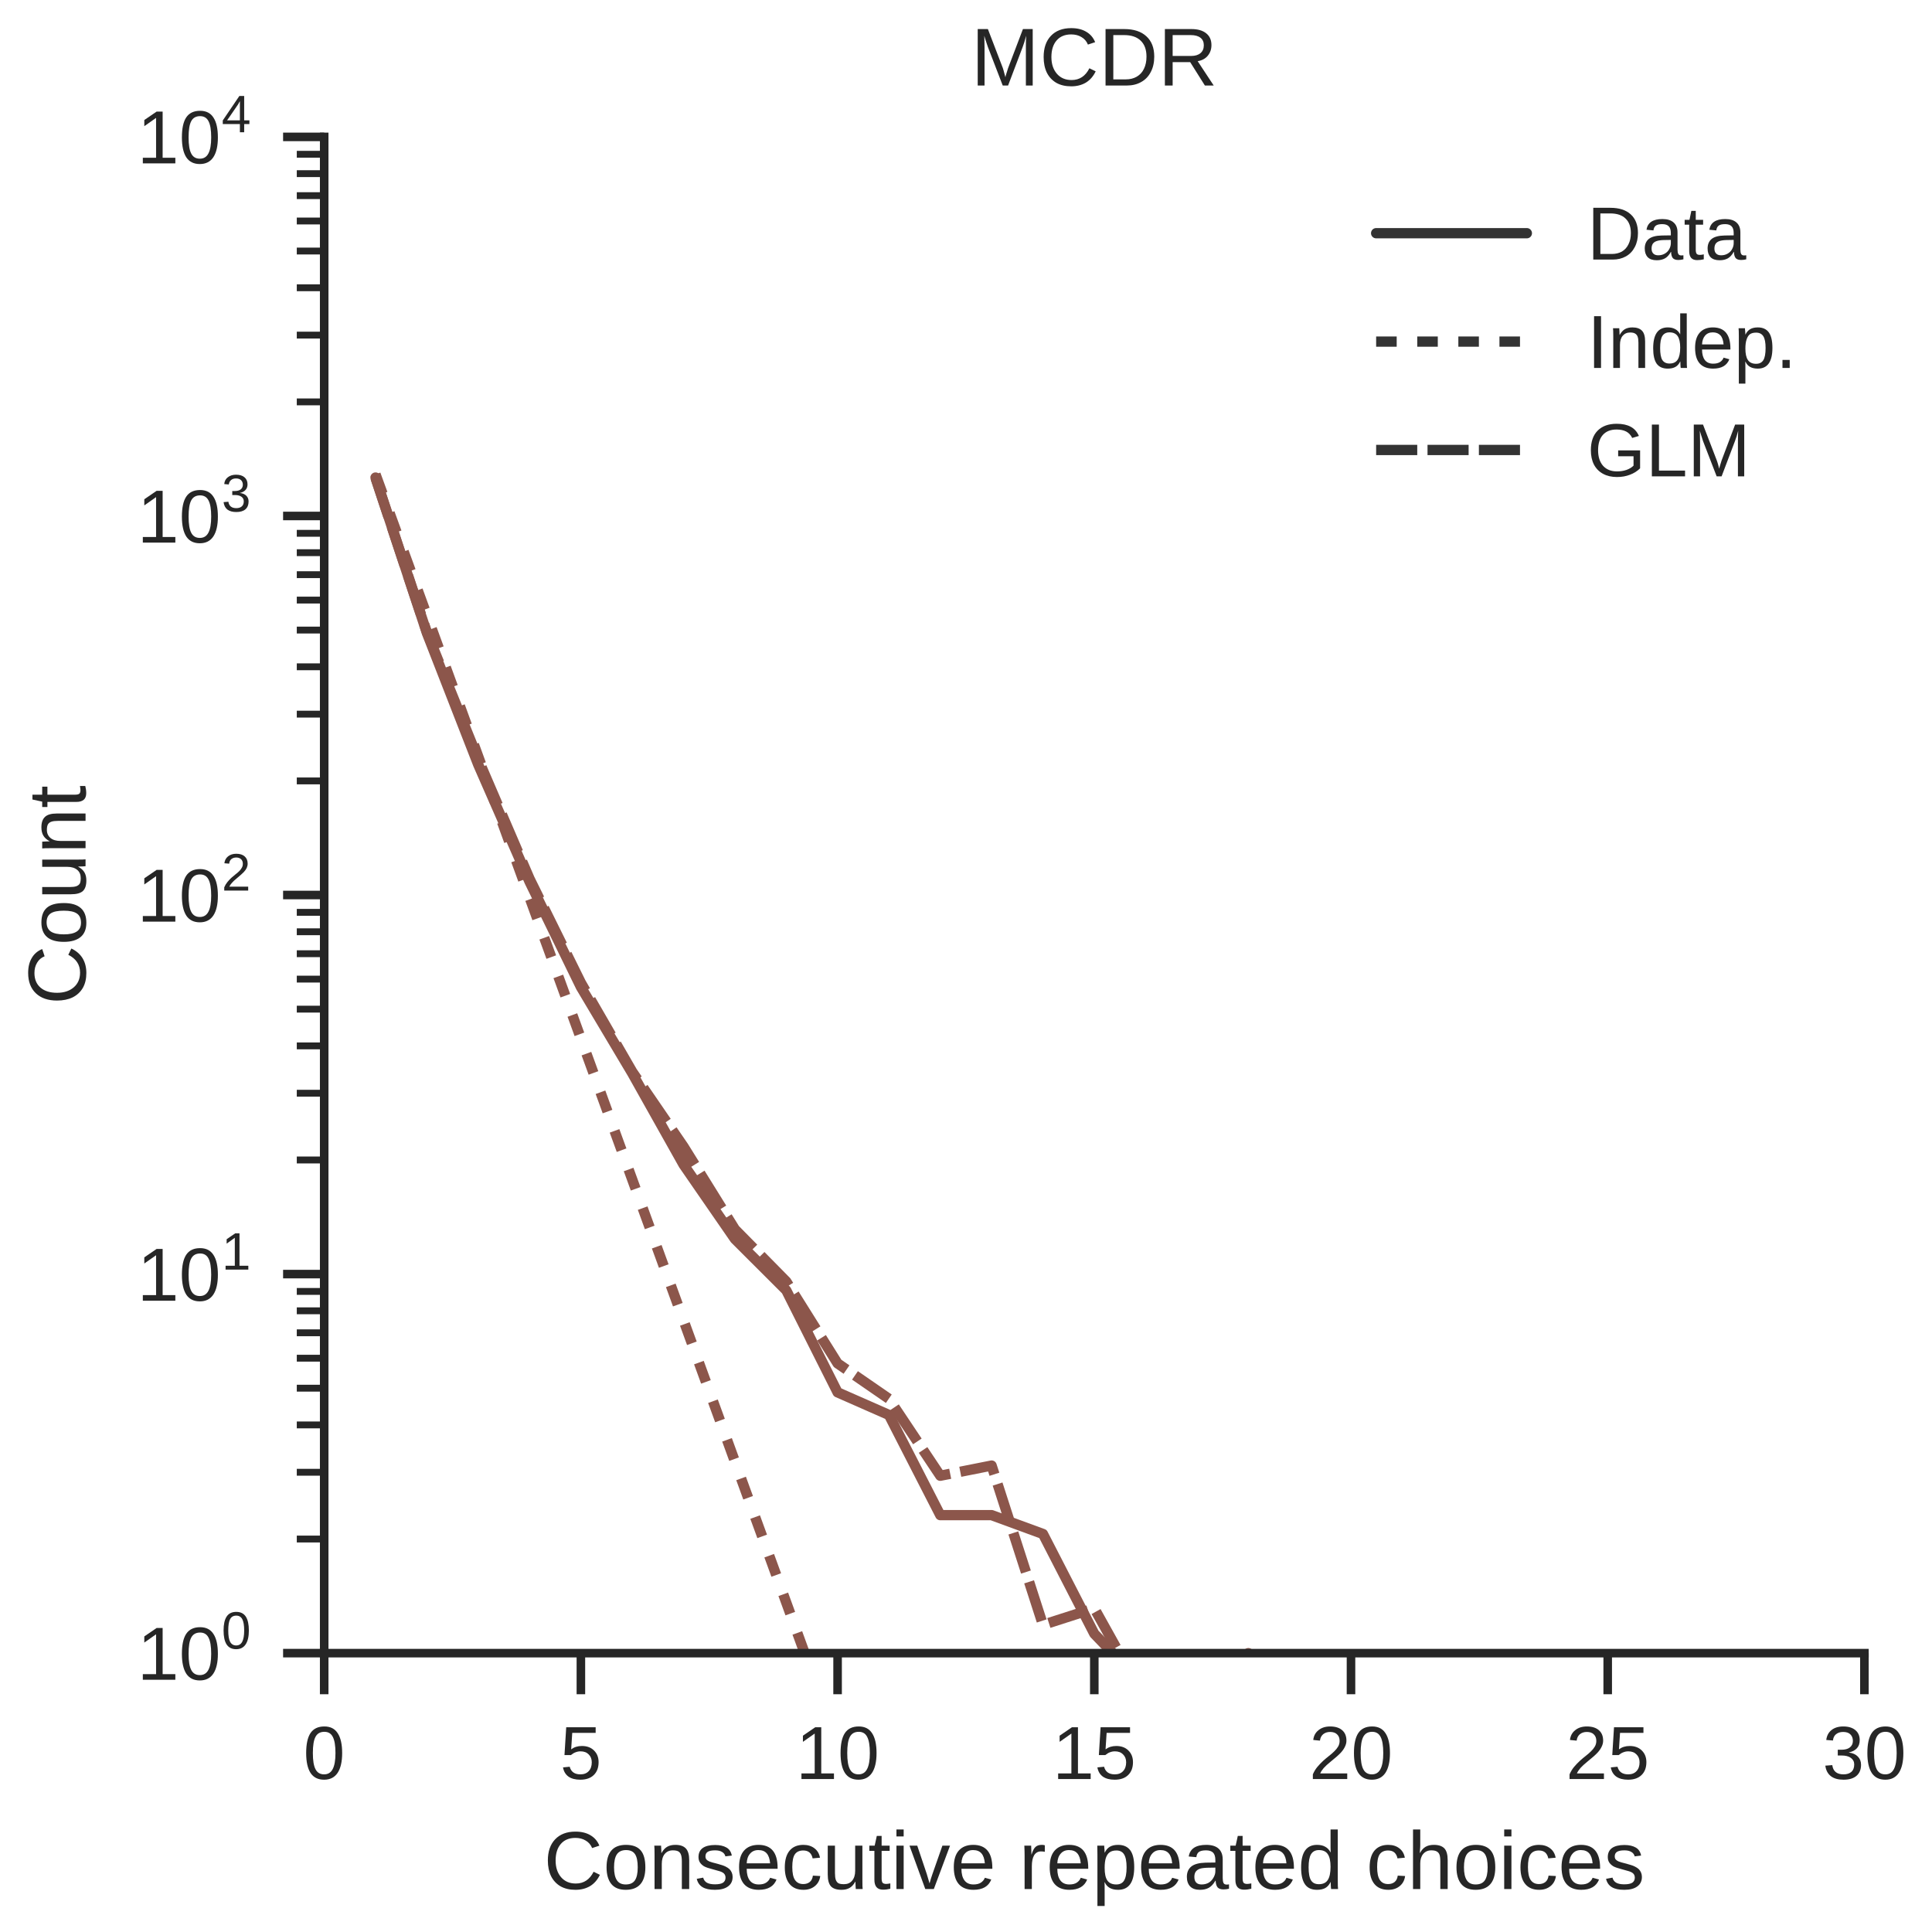
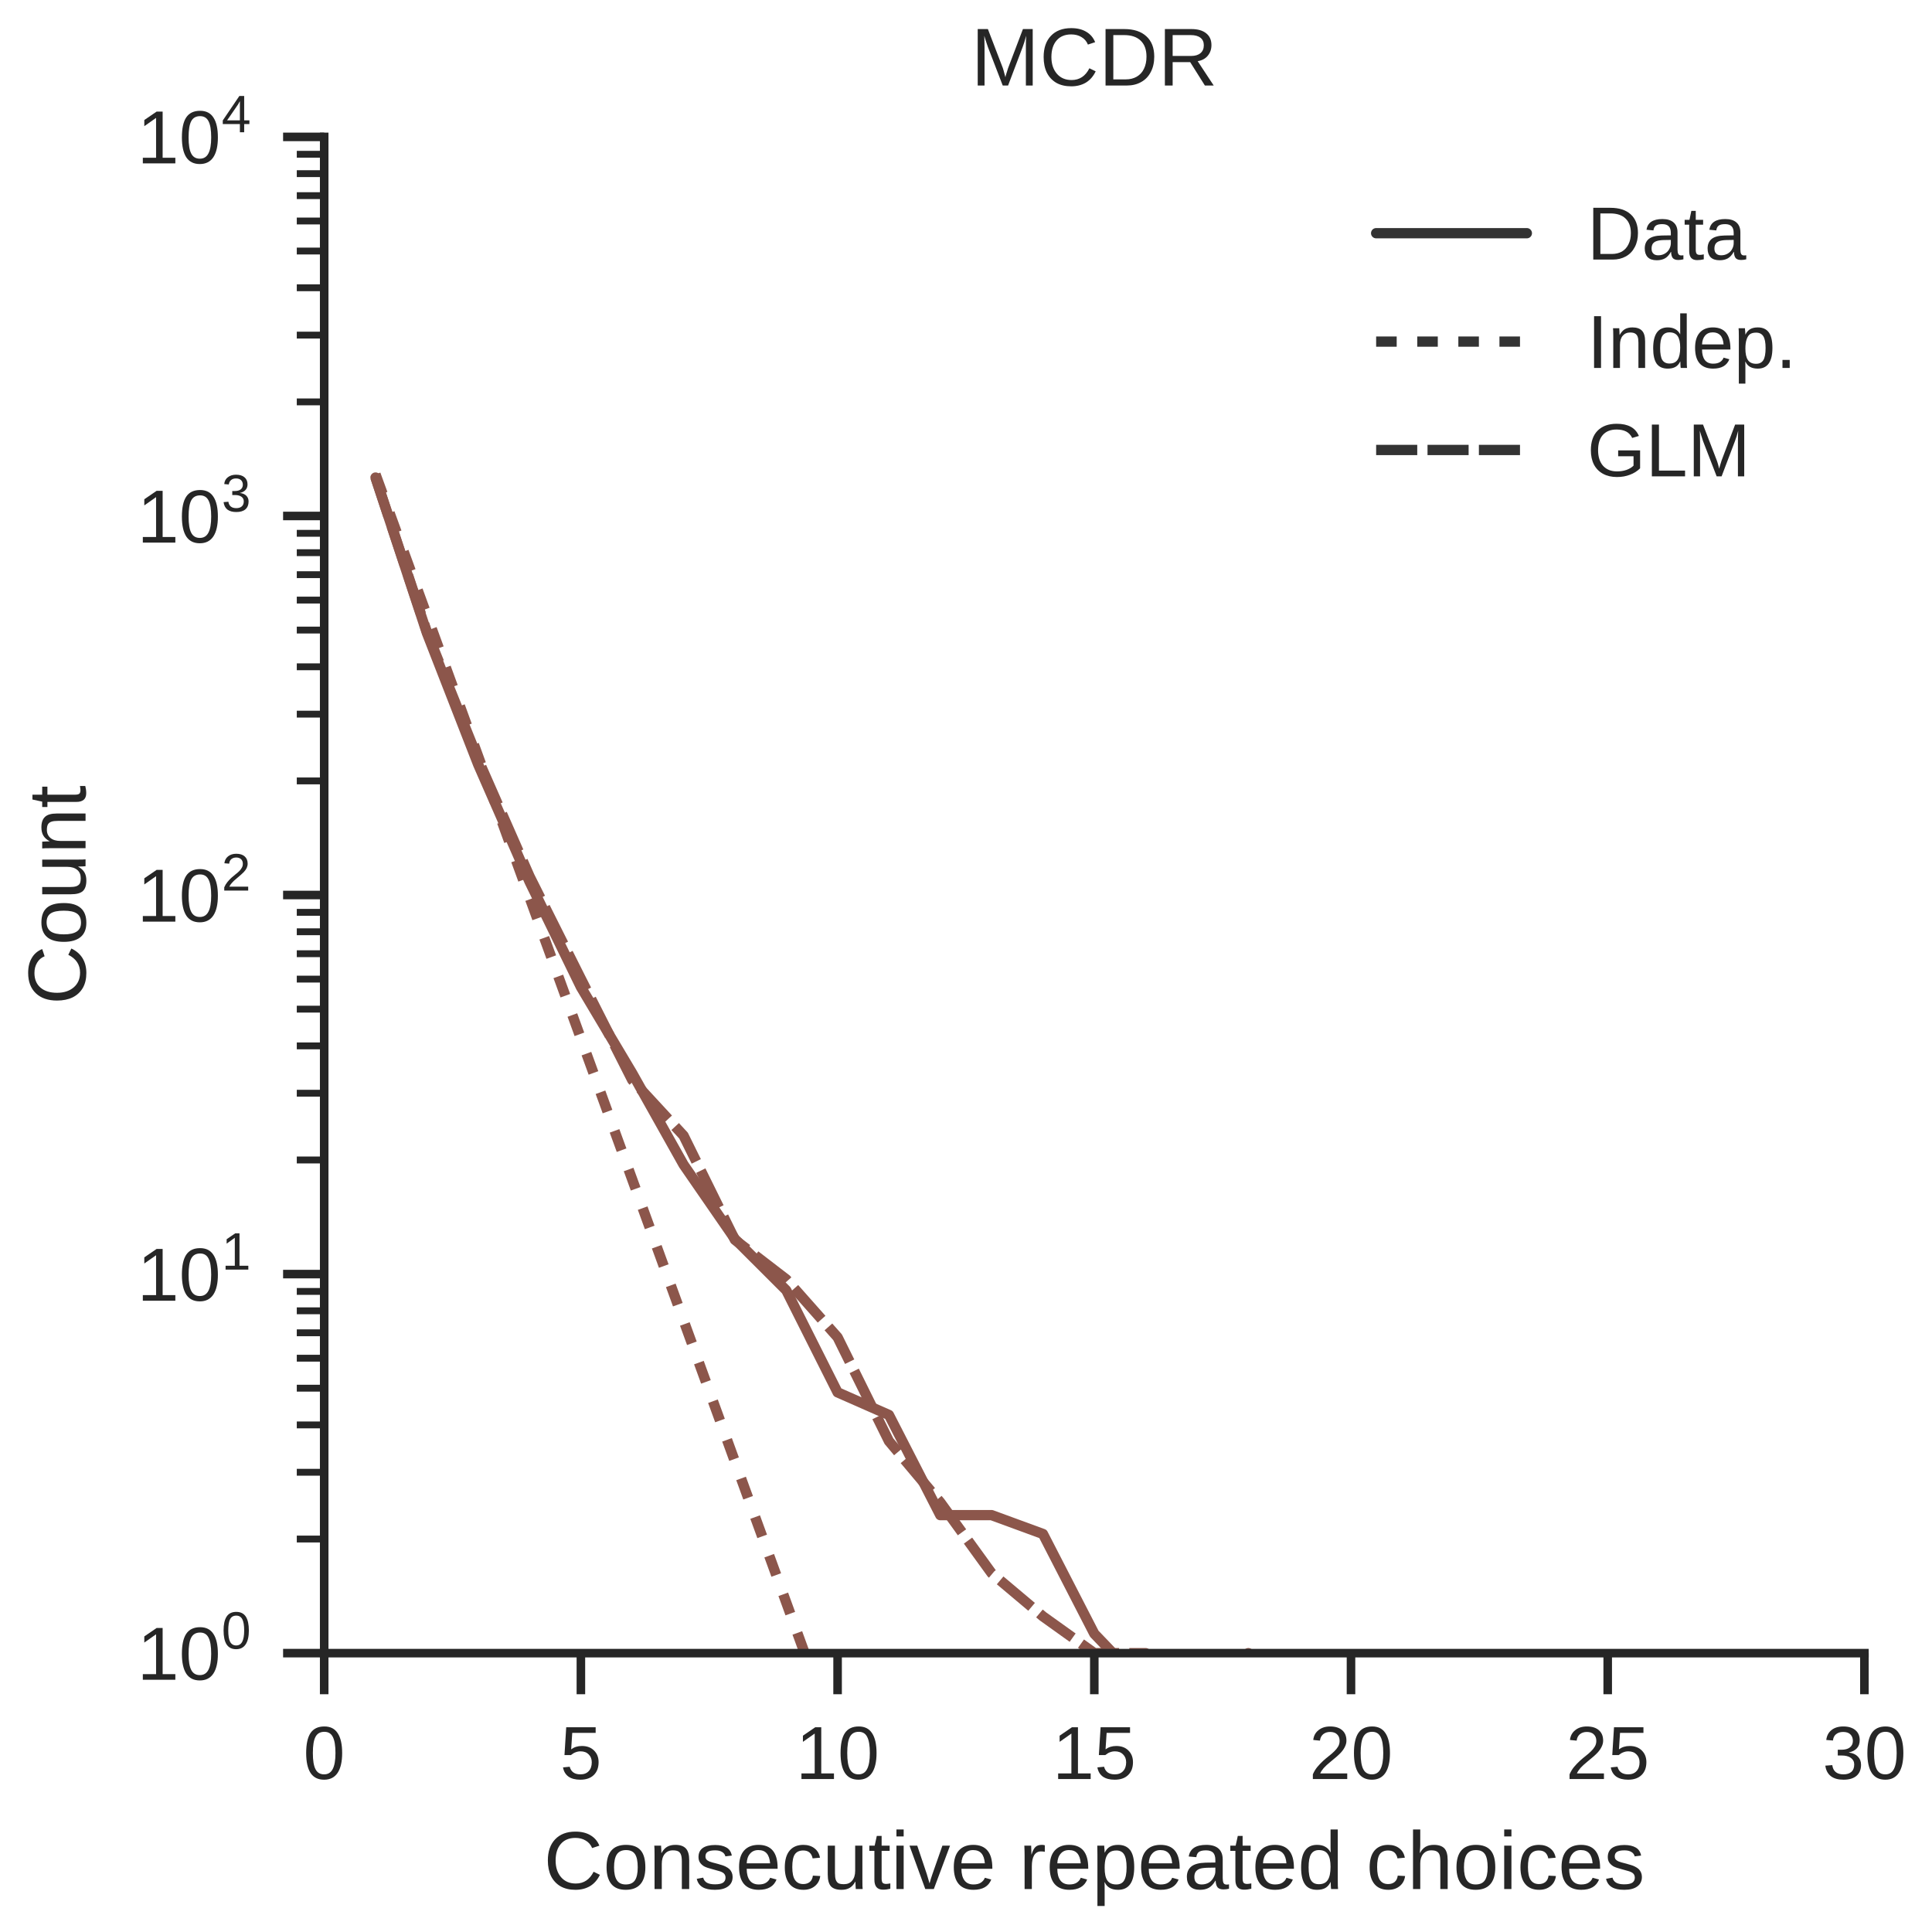
<svg xmlns="http://www.w3.org/2000/svg" xmlns:xlink="http://www.w3.org/1999/xlink" width="225.638pt" height="225.638pt" viewBox="0 0 225.638 225.638" version="1.1">
  <defs>
    <style type="text/css">*{stroke-linejoin: round; stroke-linecap: butt}</style>
  </defs>
  <g id="figure_1">
    <g id="patch_1">
      <path d="M 0 225.638  L 225.638 225.638  L 225.638 0  L 0 0  z " style="fill: #ffffff" />
    </g>
    <g id="axes_1">
      <g id="patch_2">
        <path d="M 37.862 193.07  L 217.744 193.07  L 217.744 15.989  L 37.862 15.989  z " style="fill: #ffffff" />
      </g>
      <g id="matplotlib.axis_1">
        <g id="xtick_1">
          <g id="line2d_1">
            <defs>
-               <path id="m7615b015be" d="M 0 0  L 0 4.8  " style="stroke: #262626" />
+               <path id="mc0ea307400" d="M 0 0  L 0 4.8  " style="stroke: #262626" />
            </defs>
            <g>
-               <use xlink:href="#m7615b015be" x="37.862" y="193.07" style="fill: #262626; stroke: #262626" />
+               <use xlink:href="#mc0ea307400" x="37.862" y="193.07" style="fill: #262626; stroke: #262626" />
            </g>
          </g>
          <g id="text_1">
            <text style="font-size: 8.8px; font-family: 'Arial', 'DejaVu Sans', 'Liberation Sans', 'Bitstream Vera Sans', sans-serif; text-anchor: middle; fill: #262626" x="37.862" y="207.776" transform="rotate(-0 37.86162 207.7762)">0</text>
          </g>
        </g>
        <g id="xtick_2">
          <g id="line2d_2">
            <g>
-               <use xlink:href="#m7615b015be" x="67.842" y="193.07" style="fill: #262626; stroke: #262626" />
+               <use xlink:href="#mc0ea307400" x="67.842" y="193.07" style="fill: #262626; stroke: #262626" />
            </g>
          </g>
          <g id="text_2">
            <text style="font-size: 8.8px; font-family: 'Arial', 'DejaVu Sans', 'Liberation Sans', 'Bitstream Vera Sans', sans-serif; text-anchor: middle; fill: #262626" x="67.842" y="207.776" transform="rotate(-0 67.842 207.7762)">5</text>
          </g>
        </g>
        <g id="xtick_3">
          <g id="line2d_3">
            <g>
-               <use xlink:href="#m7615b015be" x="97.822" y="193.07" style="fill: #262626; stroke: #262626" />
+               <use xlink:href="#mc0ea307400" x="97.822" y="193.07" style="fill: #262626; stroke: #262626" />
            </g>
          </g>
          <g id="text_3">
            <text style="font-size: 8.8px; font-family: 'Arial', 'DejaVu Sans', 'Liberation Sans', 'Bitstream Vera Sans', sans-serif; text-anchor: middle; fill: #262626" x="97.822" y="207.776" transform="rotate(-0 97.82239 207.7762)">10</text>
          </g>
        </g>
        <g id="xtick_4">
          <g id="line2d_4">
            <g>
-               <use xlink:href="#m7615b015be" x="127.803" y="193.07" style="fill: #262626; stroke: #262626" />
+               <use xlink:href="#mc0ea307400" x="127.803" y="193.07" style="fill: #262626; stroke: #262626" />
            </g>
          </g>
          <g id="text_4">
            <text style="font-size: 8.8px; font-family: 'Arial', 'DejaVu Sans', 'Liberation Sans', 'Bitstream Vera Sans', sans-serif; text-anchor: middle; fill: #262626" x="127.803" y="207.776" transform="rotate(-0 127.8028 207.7762)">15</text>
          </g>
        </g>
        <g id="xtick_5">
          <g id="line2d_5">
            <g>
-               <use xlink:href="#m7615b015be" x="157.783" y="193.07" style="fill: #262626; stroke: #262626" />
+               <use xlink:href="#mc0ea307400" x="157.783" y="193.07" style="fill: #262626; stroke: #262626" />
            </g>
          </g>
          <g id="text_5">
            <text style="font-size: 8.8px; font-family: 'Arial', 'DejaVu Sans', 'Liberation Sans', 'Bitstream Vera Sans', sans-serif; text-anchor: middle; fill: #262626" x="157.783" y="207.776" transform="rotate(-0 157.7832 207.7762)">20</text>
          </g>
        </g>
        <g id="xtick_6">
          <g id="line2d_6">
            <g>
-               <use xlink:href="#m7615b015be" x="187.764" y="193.07" style="fill: #262626; stroke: #262626" />
+               <use xlink:href="#mc0ea307400" x="187.764" y="193.07" style="fill: #262626; stroke: #262626" />
            </g>
          </g>
          <g id="text_6">
            <text style="font-size: 8.8px; font-family: 'Arial', 'DejaVu Sans', 'Liberation Sans', 'Bitstream Vera Sans', sans-serif; text-anchor: middle; fill: #262626" x="187.764" y="207.776" transform="rotate(-0 187.7635 207.7762)">25</text>
          </g>
        </g>
        <g id="xtick_7">
          <g id="line2d_7">
            <g>
-               <use xlink:href="#m7615b015be" x="217.744" y="193.07" style="fill: #262626; stroke: #262626" />
+               <use xlink:href="#mc0ea307400" x="217.744" y="193.07" style="fill: #262626; stroke: #262626" />
            </g>
          </g>
          <g id="text_7">
            <text style="font-size: 8.8px; font-family: 'Arial', 'DejaVu Sans', 'Liberation Sans', 'Bitstream Vera Sans', sans-serif; text-anchor: middle; fill: #262626" x="217.744" y="207.776" transform="rotate(-0 217.7439 207.7762)">30</text>
          </g>
        </g>
        <g id="text_8">
          <text style="font-size: 9.6px; font-family: 'Arial', 'DejaVu Sans', 'Liberation Sans', 'Bitstream Vera Sans', sans-serif; text-anchor: middle; fill: #262626" x="127.803" y="220.617" transform="rotate(-0 127.8028 220.6172)">Consecutive repeated choices</text>
        </g>
      </g>
      <g id="matplotlib.axis_2">
        <g id="ytick_1">
          <g id="line2d_8">
            <defs>
-               <path id="m8a0be2431c" d="M 0 0  L -4.8 0  " style="stroke: #262626" />
+               <path id="mc1e93e3b94" d="M 0 0  L -4.8 0  " style="stroke: #262626" />
            </defs>
            <g>
-               <use xlink:href="#m8a0be2431c" x="37.862" y="193.07" style="fill: #262626; stroke: #262626" />
+               <use xlink:href="#mc1e93e3b94" x="37.862" y="193.07" style="fill: #262626; stroke: #262626" />
            </g>
          </g>
          <g id="text_9">
            <g style="fill: #262626" transform="translate(16.00962 197.1176)">
              <text>
                <tspan x="0" y="-0.936" style="font-size: 8.8px; font-family: 'Arial'; fill: #262626">1</tspan>
                <tspan x="4.892" y="-0.936" style="font-size: 8.8px; font-family: 'Arial'; fill: #262626">0</tspan>
                <tspan x="9.869" y="-4.57" style="font-size: 6.16px; font-family: 'Arial'; fill: #262626">0</tspan>
              </text>
            </g>
          </g>
        </g>
        <g id="ytick_2">
          <g id="line2d_9">
            <g>
-               <use xlink:href="#m8a0be2431c" x="37.862" y="148.8" style="fill: #262626; stroke: #262626" />
+               <use xlink:href="#mc1e93e3b94" x="37.862" y="148.8" style="fill: #262626; stroke: #262626" />
            </g>
          </g>
          <g id="text_10">
            <g style="fill: #262626" transform="translate(16.00962 152.8475)">
              <text>
                <tspan x="0" y="-0.936" style="font-size: 8.8px; font-family: 'Arial'; fill: #262626">1</tspan>
                <tspan x="4.892" y="-0.936" style="font-size: 8.8px; font-family: 'Arial'; fill: #262626">0</tspan>
                <tspan x="9.869" y="-4.57" style="font-size: 6.16px; font-family: 'Arial'; fill: #262626">1</tspan>
              </text>
            </g>
          </g>
        </g>
        <g id="ytick_3">
          <g id="line2d_10">
            <g>
-               <use xlink:href="#m8a0be2431c" x="37.862" y="104.529" style="fill: #262626; stroke: #262626" />
+               <use xlink:href="#mc1e93e3b94" x="37.862" y="104.529" style="fill: #262626; stroke: #262626" />
            </g>
          </g>
          <g id="text_11">
            <g style="fill: #262626" transform="translate(16.00962 108.5774)">
              <text>
                <tspan x="0" y="-0.936" style="font-size: 8.8px; font-family: 'Arial'; fill: #262626">1</tspan>
                <tspan x="4.892" y="-0.936" style="font-size: 8.8px; font-family: 'Arial'; fill: #262626">0</tspan>
                <tspan x="9.869" y="-4.57" style="font-size: 6.16px; font-family: 'Arial'; fill: #262626">2</tspan>
              </text>
            </g>
          </g>
        </g>
        <g id="ytick_4">
          <g id="line2d_11">
            <g>
-               <use xlink:href="#m8a0be2431c" x="37.862" y="60.259" style="fill: #262626; stroke: #262626" />
+               <use xlink:href="#mc1e93e3b94" x="37.862" y="60.259" style="fill: #262626; stroke: #262626" />
            </g>
          </g>
          <g id="text_12">
            <g style="fill: #262626" transform="translate(16.00962 64.30737)">
              <text>
                <tspan x="0" y="-0.936" style="font-size: 8.8px; font-family: 'Arial'; fill: #262626">1</tspan>
                <tspan x="4.892" y="-0.936" style="font-size: 8.8px; font-family: 'Arial'; fill: #262626">0</tspan>
                <tspan x="9.869" y="-4.57" style="font-size: 6.16px; font-family: 'Arial'; fill: #262626">3</tspan>
              </text>
            </g>
          </g>
        </g>
        <g id="ytick_5">
          <g id="line2d_12">
            <g>
-               <use xlink:href="#m8a0be2431c" x="37.862" y="15.989" style="fill: #262626; stroke: #262626" />
+               <use xlink:href="#mc1e93e3b94" x="37.862" y="15.989" style="fill: #262626; stroke: #262626" />
            </g>
          </g>
          <g id="text_13">
            <g style="fill: #262626" transform="translate(16.00962 20.0373)">
              <text>
                <tspan x="0" y="-0.958" style="font-size: 8.8px; font-family: 'Arial'; fill: #262626">1</tspan>
                <tspan x="4.892" y="-0.958" style="font-size: 8.8px; font-family: 'Arial'; fill: #262626">0</tspan>
                <tspan x="9.869" y="-4.592" style="font-size: 6.16px; font-family: 'Arial'; fill: #262626">4</tspan>
              </text>
            </g>
          </g>
        </g>
        <g id="ytick_6">
          <g id="line2d_13">
            <defs>
-               <path id="mf6e759253b" d="M 0 0  L -3.2 0  " style="stroke: #262626; stroke-width: 0.8" />
+               <path id="m9de1931aaf" d="M 0 0  L -3.2 0  " style="stroke: #262626; stroke-width: 0.8" />
            </defs>
            <g>
-               <use xlink:href="#mf6e759253b" x="37.862" y="179.743" style="fill: #262626; stroke: #262626; stroke-width: 0.8" />
+               <use xlink:href="#m9de1931aaf" x="37.862" y="179.743" style="fill: #262626; stroke: #262626; stroke-width: 0.8" />
            </g>
          </g>
        </g>
        <g id="ytick_7">
          <g id="line2d_14">
            <g>
-               <use xlink:href="#mf6e759253b" x="37.862" y="171.947" style="fill: #262626; stroke: #262626; stroke-width: 0.8" />
+               <use xlink:href="#m9de1931aaf" x="37.862" y="171.947" style="fill: #262626; stroke: #262626; stroke-width: 0.8" />
            </g>
          </g>
        </g>
        <g id="ytick_8">
          <g id="line2d_15">
            <g>
-               <use xlink:href="#mf6e759253b" x="37.862" y="166.416" style="fill: #262626; stroke: #262626; stroke-width: 0.8" />
+               <use xlink:href="#m9de1931aaf" x="37.862" y="166.416" style="fill: #262626; stroke: #262626; stroke-width: 0.8" />
            </g>
          </g>
        </g>
        <g id="ytick_9">
          <g id="line2d_16">
            <g>
-               <use xlink:href="#mf6e759253b" x="37.862" y="162.126" style="fill: #262626; stroke: #262626; stroke-width: 0.8" />
+               <use xlink:href="#m9de1931aaf" x="37.862" y="162.126" style="fill: #262626; stroke: #262626; stroke-width: 0.8" />
            </g>
          </g>
        </g>
        <g id="ytick_10">
          <g id="line2d_17">
            <g>
-               <use xlink:href="#mf6e759253b" x="37.862" y="158.621" style="fill: #262626; stroke: #262626; stroke-width: 0.8" />
+               <use xlink:href="#m9de1931aaf" x="37.862" y="158.621" style="fill: #262626; stroke: #262626; stroke-width: 0.8" />
            </g>
          </g>
        </g>
        <g id="ytick_11">
          <g id="line2d_18">
            <g>
-               <use xlink:href="#mf6e759253b" x="37.862" y="155.657" style="fill: #262626; stroke: #262626; stroke-width: 0.8" />
+               <use xlink:href="#m9de1931aaf" x="37.862" y="155.657" style="fill: #262626; stroke: #262626; stroke-width: 0.8" />
            </g>
          </g>
        </g>
        <g id="ytick_12">
          <g id="line2d_19">
            <g>
-               <use xlink:href="#mf6e759253b" x="37.862" y="153.09" style="fill: #262626; stroke: #262626; stroke-width: 0.8" />
+               <use xlink:href="#m9de1931aaf" x="37.862" y="153.09" style="fill: #262626; stroke: #262626; stroke-width: 0.8" />
            </g>
          </g>
        </g>
        <g id="ytick_13">
          <g id="line2d_20">
            <g>
-               <use xlink:href="#mf6e759253b" x="37.862" y="150.825" style="fill: #262626; stroke: #262626; stroke-width: 0.8" />
+               <use xlink:href="#m9de1931aaf" x="37.862" y="150.825" style="fill: #262626; stroke: #262626; stroke-width: 0.8" />
            </g>
          </g>
        </g>
        <g id="ytick_14">
          <g id="line2d_21">
            <g>
-               <use xlink:href="#mf6e759253b" x="37.862" y="135.473" style="fill: #262626; stroke: #262626; stroke-width: 0.8" />
+               <use xlink:href="#m9de1931aaf" x="37.862" y="135.473" style="fill: #262626; stroke: #262626; stroke-width: 0.8" />
            </g>
          </g>
        </g>
        <g id="ytick_15">
          <g id="line2d_22">
            <g>
-               <use xlink:href="#mf6e759253b" x="37.862" y="127.677" style="fill: #262626; stroke: #262626; stroke-width: 0.8" />
+               <use xlink:href="#m9de1931aaf" x="37.862" y="127.677" style="fill: #262626; stroke: #262626; stroke-width: 0.8" />
            </g>
          </g>
        </g>
        <g id="ytick_16">
          <g id="line2d_23">
            <g>
-               <use xlink:href="#mf6e759253b" x="37.862" y="122.146" style="fill: #262626; stroke: #262626; stroke-width: 0.8" />
+               <use xlink:href="#m9de1931aaf" x="37.862" y="122.146" style="fill: #262626; stroke: #262626; stroke-width: 0.8" />
            </g>
          </g>
        </g>
        <g id="ytick_17">
          <g id="line2d_24">
            <g>
-               <use xlink:href="#mf6e759253b" x="37.862" y="117.856" style="fill: #262626; stroke: #262626; stroke-width: 0.8" />
+               <use xlink:href="#m9de1931aaf" x="37.862" y="117.856" style="fill: #262626; stroke: #262626; stroke-width: 0.8" />
            </g>
          </g>
        </g>
        <g id="ytick_18">
          <g id="line2d_25">
            <g>
-               <use xlink:href="#mf6e759253b" x="37.862" y="114.351" style="fill: #262626; stroke: #262626; stroke-width: 0.8" />
+               <use xlink:href="#m9de1931aaf" x="37.862" y="114.351" style="fill: #262626; stroke: #262626; stroke-width: 0.8" />
            </g>
          </g>
        </g>
        <g id="ytick_19">
          <g id="line2d_26">
            <g>
-               <use xlink:href="#mf6e759253b" x="37.862" y="111.387" style="fill: #262626; stroke: #262626; stroke-width: 0.8" />
+               <use xlink:href="#m9de1931aaf" x="37.862" y="111.387" style="fill: #262626; stroke: #262626; stroke-width: 0.8" />
            </g>
          </g>
        </g>
        <g id="ytick_20">
          <g id="line2d_27">
            <g>
-               <use xlink:href="#mf6e759253b" x="37.862" y="108.82" style="fill: #262626; stroke: #262626; stroke-width: 0.8" />
+               <use xlink:href="#m9de1931aaf" x="37.862" y="108.82" style="fill: #262626; stroke: #262626; stroke-width: 0.8" />
            </g>
          </g>
        </g>
        <g id="ytick_21">
          <g id="line2d_28">
            <g>
-               <use xlink:href="#mf6e759253b" x="37.862" y="106.555" style="fill: #262626; stroke: #262626; stroke-width: 0.8" />
+               <use xlink:href="#m9de1931aaf" x="37.862" y="106.555" style="fill: #262626; stroke: #262626; stroke-width: 0.8" />
            </g>
          </g>
        </g>
        <g id="ytick_22">
          <g id="line2d_29">
            <g>
-               <use xlink:href="#mf6e759253b" x="37.862" y="91.203" style="fill: #262626; stroke: #262626; stroke-width: 0.8" />
+               <use xlink:href="#m9de1931aaf" x="37.862" y="91.203" style="fill: #262626; stroke: #262626; stroke-width: 0.8" />
            </g>
          </g>
        </g>
        <g id="ytick_23">
          <g id="line2d_30">
            <g>
-               <use xlink:href="#mf6e759253b" x="37.862" y="83.407" style="fill: #262626; stroke: #262626; stroke-width: 0.8" />
+               <use xlink:href="#m9de1931aaf" x="37.862" y="83.407" style="fill: #262626; stroke: #262626; stroke-width: 0.8" />
            </g>
          </g>
        </g>
        <g id="ytick_24">
          <g id="line2d_31">
            <g>
-               <use xlink:href="#mf6e759253b" x="37.862" y="77.876" style="fill: #262626; stroke: #262626; stroke-width: 0.8" />
+               <use xlink:href="#m9de1931aaf" x="37.862" y="77.876" style="fill: #262626; stroke: #262626; stroke-width: 0.8" />
            </g>
          </g>
        </g>
        <g id="ytick_25">
          <g id="line2d_32">
            <g>
-               <use xlink:href="#mf6e759253b" x="37.862" y="73.586" style="fill: #262626; stroke: #262626; stroke-width: 0.8" />
+               <use xlink:href="#m9de1931aaf" x="37.862" y="73.586" style="fill: #262626; stroke: #262626; stroke-width: 0.8" />
            </g>
          </g>
        </g>
        <g id="ytick_26">
          <g id="line2d_33">
            <g>
-               <use xlink:href="#mf6e759253b" x="37.862" y="70.081" style="fill: #262626; stroke: #262626; stroke-width: 0.8" />
+               <use xlink:href="#m9de1931aaf" x="37.862" y="70.081" style="fill: #262626; stroke: #262626; stroke-width: 0.8" />
            </g>
          </g>
        </g>
        <g id="ytick_27">
          <g id="line2d_34">
            <g>
-               <use xlink:href="#mf6e759253b" x="37.862" y="67.117" style="fill: #262626; stroke: #262626; stroke-width: 0.8" />
+               <use xlink:href="#m9de1931aaf" x="37.862" y="67.117" style="fill: #262626; stroke: #262626; stroke-width: 0.8" />
            </g>
          </g>
        </g>
        <g id="ytick_28">
          <g id="line2d_35">
            <g>
-               <use xlink:href="#mf6e759253b" x="37.862" y="64.55" style="fill: #262626; stroke: #262626; stroke-width: 0.8" />
+               <use xlink:href="#m9de1931aaf" x="37.862" y="64.55" style="fill: #262626; stroke: #262626; stroke-width: 0.8" />
            </g>
          </g>
        </g>
        <g id="ytick_29">
          <g id="line2d_36">
            <g>
-               <use xlink:href="#mf6e759253b" x="37.862" y="62.285" style="fill: #262626; stroke: #262626; stroke-width: 0.8" />
+               <use xlink:href="#m9de1931aaf" x="37.862" y="62.285" style="fill: #262626; stroke: #262626; stroke-width: 0.8" />
            </g>
          </g>
        </g>
        <g id="ytick_30">
          <g id="line2d_37">
            <g>
-               <use xlink:href="#mf6e759253b" x="37.862" y="46.933" style="fill: #262626; stroke: #262626; stroke-width: 0.8" />
+               <use xlink:href="#m9de1931aaf" x="37.862" y="46.933" style="fill: #262626; stroke: #262626; stroke-width: 0.8" />
            </g>
          </g>
        </g>
        <g id="ytick_31">
          <g id="line2d_38">
            <g>
-               <use xlink:href="#mf6e759253b" x="37.862" y="39.137" style="fill: #262626; stroke: #262626; stroke-width: 0.8" />
+               <use xlink:href="#m9de1931aaf" x="37.862" y="39.137" style="fill: #262626; stroke: #262626; stroke-width: 0.8" />
            </g>
          </g>
        </g>
        <g id="ytick_32">
          <g id="line2d_39">
            <g>
-               <use xlink:href="#mf6e759253b" x="37.862" y="33.606" style="fill: #262626; stroke: #262626; stroke-width: 0.8" />
+               <use xlink:href="#m9de1931aaf" x="37.862" y="33.606" style="fill: #262626; stroke: #262626; stroke-width: 0.8" />
            </g>
          </g>
        </g>
        <g id="ytick_33">
          <g id="line2d_40">
            <g>
-               <use xlink:href="#mf6e759253b" x="37.862" y="29.316" style="fill: #262626; stroke: #262626; stroke-width: 0.8" />
+               <use xlink:href="#m9de1931aaf" x="37.862" y="29.316" style="fill: #262626; stroke: #262626; stroke-width: 0.8" />
            </g>
          </g>
        </g>
        <g id="ytick_34">
          <g id="line2d_41">
            <g>
-               <use xlink:href="#mf6e759253b" x="37.862" y="25.811" style="fill: #262626; stroke: #262626; stroke-width: 0.8" />
+               <use xlink:href="#m9de1931aaf" x="37.862" y="25.811" style="fill: #262626; stroke: #262626; stroke-width: 0.8" />
            </g>
          </g>
        </g>
        <g id="ytick_35">
          <g id="line2d_42">
            <g>
-               <use xlink:href="#mf6e759253b" x="37.862" y="22.847" style="fill: #262626; stroke: #262626; stroke-width: 0.8" />
+               <use xlink:href="#m9de1931aaf" x="37.862" y="22.847" style="fill: #262626; stroke: #262626; stroke-width: 0.8" />
            </g>
          </g>
        </g>
        <g id="ytick_36">
          <g id="line2d_43">
            <g>
-               <use xlink:href="#mf6e759253b" x="37.862" y="20.28" style="fill: #262626; stroke: #262626; stroke-width: 0.8" />
+               <use xlink:href="#m9de1931aaf" x="37.862" y="20.28" style="fill: #262626; stroke: #262626; stroke-width: 0.8" />
            </g>
          </g>
        </g>
        <g id="ytick_37">
          <g id="line2d_44">
            <g>
-               <use xlink:href="#mf6e759253b" x="37.862" y="18.015" style="fill: #262626; stroke: #262626; stroke-width: 0.8" />
+               <use xlink:href="#m9de1931aaf" x="37.862" y="18.015" style="fill: #262626; stroke: #262626; stroke-width: 0.8" />
            </g>
          </g>
        </g>
        <g id="text_14">
          <text style="font-size: 9.6px; font-family: 'Arial', 'DejaVu Sans', 'Liberation Sans', 'Bitstream Vera Sans', sans-serif; text-anchor: middle; fill: #262626" x="9.989" y="104.529" transform="rotate(-90 9.989302 104.5294)">Count</text>
        </g>
      </g>
      <g id="line2d_45">
-         <path d="M 43.858 55.771  L 49.854 73.918  L 55.85 89.294  L 61.846 102.972  L 67.842 115.274  L 73.838 125.342  L 79.834 136.021  L 85.83 144.703  L 91.826 150.692  L 97.822 162.613  L 103.818 165.251  L 109.815 176.952  L 115.811 176.952  L 121.807 179.151  L 127.803 190.805  L 133.799 197.062  L 139.795 208.964  L 145.791 193.07  L 151.787 219.723  L 157.783 211.927  L 163.779 225.254  L 169.775 219.723  L 175.771 225.254  L 181.767 211.927  L 185.943 226.638  M 192.695 226.638  L 193.76 225.254  L 194.152 226.638  " clip-path="url(#pd611258206)" style="fill: none; stroke: #8c564b; stroke-width: 1.2; stroke-linecap: round" />
+         <path d="M 43.858 55.771  L 49.854 73.918  L 55.85 89.294  L 61.846 102.972  L 67.842 115.274  L 73.838 125.342  L 79.834 136.021  L 85.83 144.703  L 91.826 150.692  L 97.822 162.613  L 103.818 165.251  L 109.815 176.952  L 115.811 176.952  L 121.807 179.151  L 127.803 190.805  L 133.799 197.062  L 139.795 208.964  L 145.791 193.07  L 151.787 219.723  L 157.783 211.927  L 163.779 225.254  L 169.775 219.723  L 175.771 225.254  L 181.767 211.927  L 185.943 226.638  M 192.695 226.638  L 193.76 225.254  L 194.152 226.638  " clip-path="url(#pe0f118be49)" style="fill: none; stroke: #8c564b; stroke-width: 1.2; stroke-linecap: round" />
      </g>
      <g id="line2d_46">
-         <path d="M 43.858 55.398  L 49.854 71.868  L 55.85 88.338  L 61.846 104.808  L 67.842 121.278  L 73.838 137.748  L 79.834 154.218  L 85.83 170.688  L 91.826 187.158  L 97.822 203.628  L 103.818 220.098  L 106.199 226.638  " clip-path="url(#pd611258206)" style="fill: none; stroke-dasharray: 2.4,2.4; stroke-dashoffset: 0; stroke: #8c564b; stroke-width: 1.2" />
+         <path d="M 43.858 55.398  L 49.854 71.868  L 55.85 88.338  L 61.846 104.808  L 67.842 121.278  L 73.838 137.748  L 79.834 154.218  L 85.83 170.688  L 91.826 187.158  L 97.822 203.628  L 103.818 220.098  L 106.199 226.638  " clip-path="url(#pe0f118be49)" style="fill: none; stroke-dasharray: 2.4,2.4; stroke-dashoffset: 0; stroke: #8c564b; stroke-width: 1.2" />
      </g>
      <g id="line2d_47">
-         <path d="M 43.858 55.822  L 49.854 73.842  L 55.85 88.678  L 61.846 102.632  L 67.842 114.776  L 73.838 125.165  L 79.834 133.915  L 85.83 143.571  L 91.826 149.66  L 97.822 159.231  L 103.818 163.367  L 109.815 172.352  L 115.811 171.163  L 121.807 189.766  L 127.803 187.841  L 133.799 198.601  L 139.795 202.106  L 145.791 215.433  L 151.787 208.964  L 156.187 226.638  M 168.22 226.638  L 169.775 219.723  L 175.771 225.254  L 176.164 226.638  M 185.203 226.638  L 187.764 211.927  L 187.766 226.638  " clip-path="url(#pd611258206)" style="fill: none; stroke-dasharray: 4.8,1.2; stroke-dashoffset: 0; stroke: #8c564b; stroke-width: 1.2" />
+         <path d="M 43.858 55.774  L 49.854 73.799  L 55.85 88.721  L 61.846 102.351  L 67.842 114.311  L 73.838 126.138  L 79.834 132.63  L 85.83 144.8  L 91.826 149.41  L 97.822 156.179  L 103.818 168.309  L 109.815 175.453  L 115.811 183.735  L 121.807 188.779  L 127.803 193.07  L 133.799 193.07  L 139.795 206.396  L 145.791 206.396  L 151.787 202.106  L 157.783 211.927  L 161.959 226.638  M 172.66 226.638  L 175.771 219.723  L 177.327 226.638  M 193.759 226.638  L 193.76 225.254  L 199.756 225.254  L 200.149 226.638  " clip-path="url(#pe0f118be49)" style="fill: none; stroke-dasharray: 4.8,1.2; stroke-dashoffset: 0; stroke: #8c564b; stroke-width: 1.2" />
      </g>
      <g id="line2d_48" />
      <g id="line2d_49" />
      <g id="line2d_50" />
      <g id="line2d_51" />
      <g id="line2d_52" />
      <g id="line2d_53" />
      <g id="patch_3">
        <path d="M 37.862 193.07  L 37.862 15.989  " style="fill: none; stroke: #262626; stroke-linejoin: miter; stroke-linecap: square" />
      </g>
      <g id="patch_4">
        <path d="M 37.862 193.07  L 217.744 193.07  " style="fill: none; stroke: #262626; stroke-linejoin: miter; stroke-linecap: square" />
      </g>
      <g id="text_15">
        <text style="font-size: 9.6px; font-family: 'Arial', 'DejaVu Sans', 'Liberation Sans', 'Bitstream Vera Sans', sans-serif; text-anchor: middle; fill: #262626" x="127.803" y="9.989" transform="rotate(-0 127.8028 9.989303)">MCDR</text>
      </g>
      <g id="legend_1">
        <g id="line2d_54">
          <path d="M 160.72 27.236  L 169.52 27.236  L 178.32 27.236  " style="fill: none; stroke: #333333; stroke-width: 1.2; stroke-linecap: round" />
        </g>
        <g id="text_16">
          <text style="font-size: 8.8px; font-family: 'Arial', 'DejaVu Sans', 'Liberation Sans', 'Bitstream Vera Sans', sans-serif; text-anchor: start; fill: #262626" x="185.36" y="30.316" transform="rotate(-0 185.3599 30.31594)">Data</text>
        </g>
        <g id="line2d_55">
          <path d="M 160.72 39.895  L 169.52 39.895  L 178.32 39.895  " style="fill: none; stroke-dasharray: 2.4,2.4; stroke-dashoffset: 0; stroke: #333333; stroke-width: 1.2" />
        </g>
        <g id="text_17">
          <text style="font-size: 8.8px; font-family: 'Arial', 'DejaVu Sans', 'Liberation Sans', 'Bitstream Vera Sans', sans-serif; text-anchor: start; fill: #262626" x="185.36" y="42.975" transform="rotate(-0 185.3599 42.97454)">Indep.</text>
        </g>
        <g id="line2d_56">
          <path d="M 160.72 52.553  L 169.52 52.553  L 178.32 52.553  " style="fill: none; stroke-dasharray: 4.8,1.2; stroke-dashoffset: 0; stroke: #333333; stroke-width: 1.2" />
        </g>
        <g id="text_18">
          <text style="font-size: 8.8px; font-family: 'Arial', 'DejaVu Sans', 'Liberation Sans', 'Bitstream Vera Sans', sans-serif; text-anchor: start; fill: #262626" x="185.36" y="55.633" transform="rotate(-0 185.3599 55.63313)">GLM</text>
        </g>
      </g>
    </g>
  </g>
  <defs>
-     <clipPath id="pd611258206">
+     <clipPath id="pe0f118be49">
      <rect x="37.862" y="15.989" width="179.882" height="177.08" />
    </clipPath>
  </defs>
</svg>
